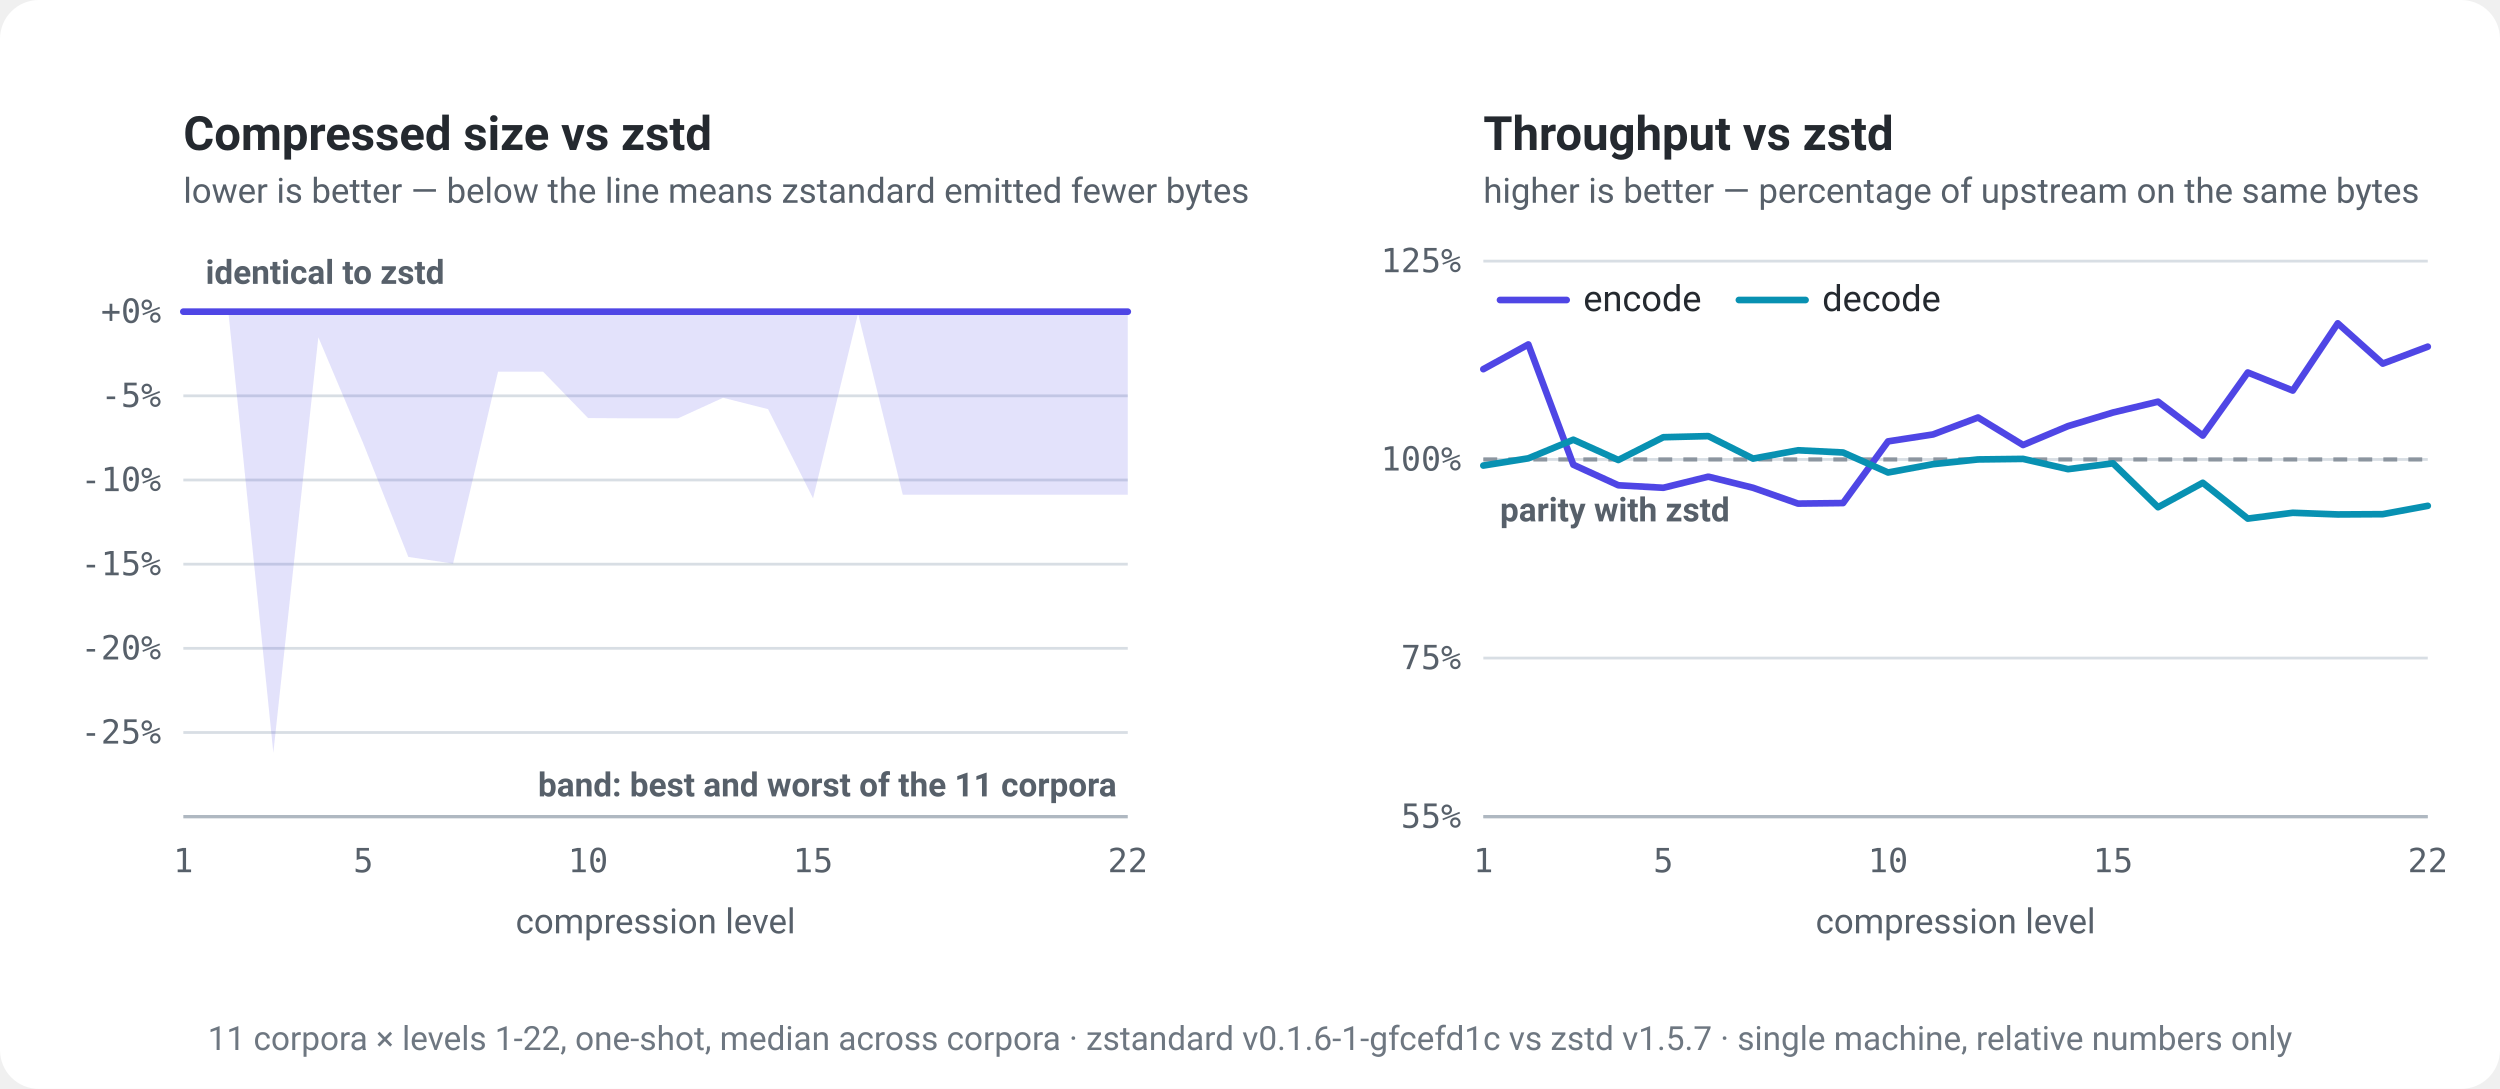
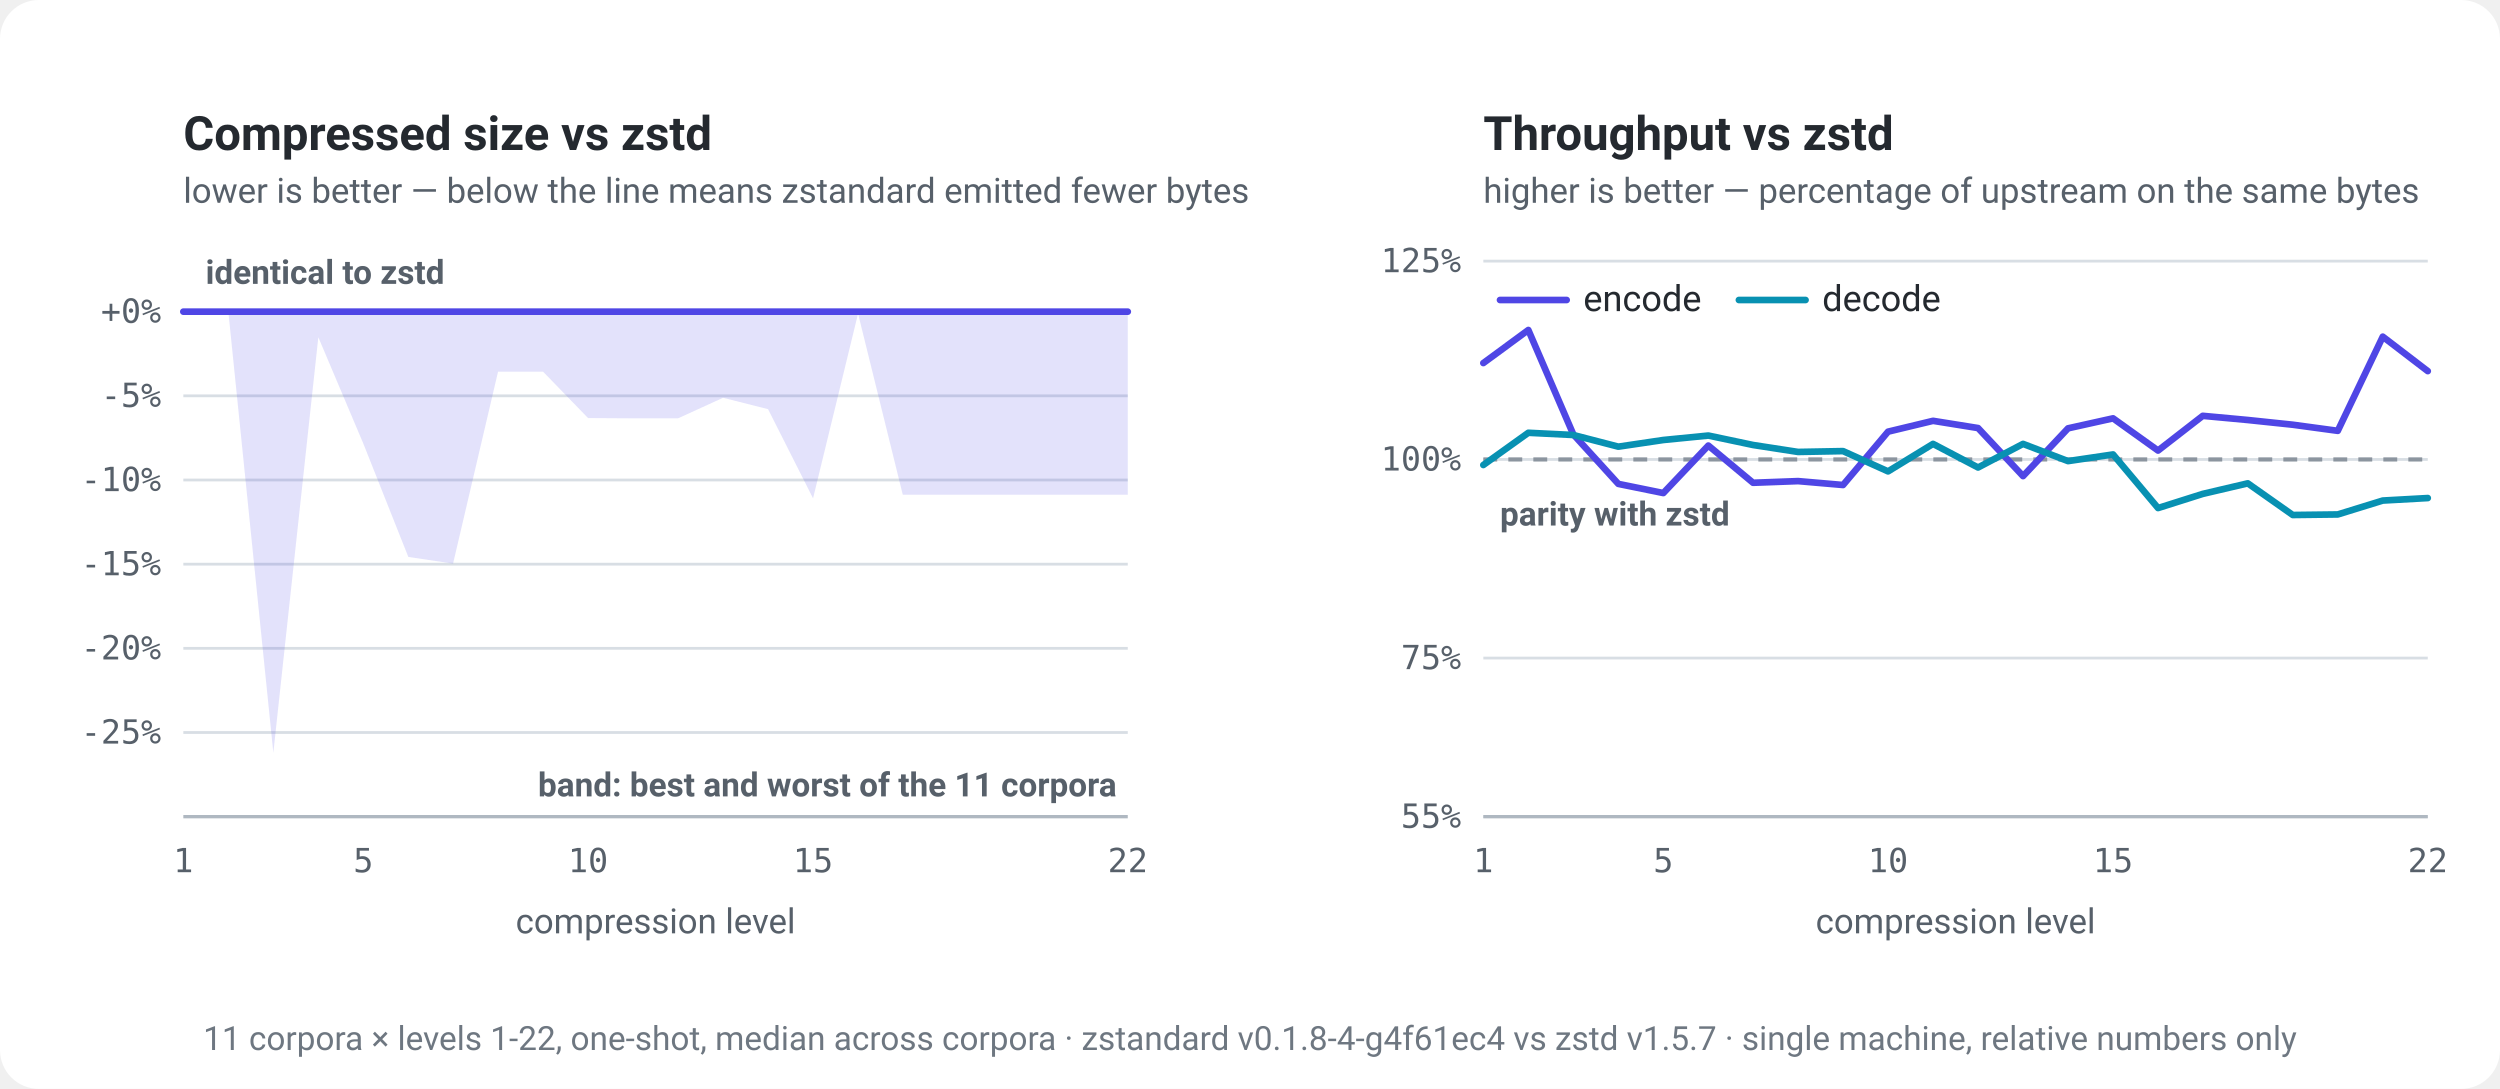
<svg xmlns="http://www.w3.org/2000/svg" viewBox="0 0 900 392" width="900" height="392" role="img" aria-label="Compressed size and throughput compared with upstream zstd across compression levels 1 to 22">
  <defs>
    <style>
      /* Generated by scripts/plot_benchmarks.py -- do not edit by hand.
         Keep markup characters out of this comment: XML does not treat style
         content as CDATA, so a literal angle bracket is parsed as a tag. */
      .page    { fill: #ffffff; }
      .grid    { stroke: #d8dee4; stroke-width: 1; }
      .axis    { stroke: #afb8c1; stroke-width: 1.2; }
      .parity  { stroke: #8c959f; stroke-width: 1.5; stroke-dasharray: 5 4; }
      .bandA   { fill: #4f46e5; fill-opacity: 0.16; }
      .lineA   { fill: none; stroke: #4f46e5; stroke-width: 2.4; stroke-linejoin: round; stroke-linecap: round; }
      .lineB   { fill: none; stroke: #0891b2; stroke-width: 2.4; stroke-linejoin: round; stroke-linecap: round; }
      .ptitle  { font-family: ui-sans-serif, -apple-system, "Segoe UI", Roboto, Helvetica, Arial, sans-serif; font-size: 17px; font-weight: 600; fill: #24292f; }
      .psub    { font-family: ui-sans-serif, -apple-system, "Segoe UI", Roboto, Helvetica, Arial, sans-serif; font-size: 12.5px; fill: #57606a; }
      .ytick   { font-family: ui-monospace, SFMono-Regular, Menlo, Consolas, monospace; font-size: 12px; fill: #57606a; text-anchor: end; }
      .xtick   { font-family: ui-monospace, SFMono-Regular, Menlo, Consolas, monospace; font-size: 12px; fill: #57606a; text-anchor: middle; }
      .axlabel { font-family: ui-sans-serif, -apple-system, "Segoe UI", Roboto, Helvetica, Arial, sans-serif; font-size: 12.5px; fill: #57606a; text-anchor: middle; }
      .legend  { font-family: ui-sans-serif, -apple-system, "Segoe UI", Roboto, Helvetica, Arial, sans-serif; font-size: 13px; fill: #24292f; }
      .note    { font-family: ui-sans-serif, -apple-system, "Segoe UI", Roboto, Helvetica, Arial, sans-serif; font-size: 12px; font-weight: 600; fill: #57606a; }
      .end     { text-anchor: end; }
      .caption { font-family: ui-sans-serif, -apple-system, "Segoe UI", Roboto, Helvetica, Arial, sans-serif; font-size: 12px; fill: #6e7781; text-anchor: middle; }
      @media (prefers-color-scheme: dark) {
        .page    { fill: #0d1117; }
        .grid    { stroke: #262c36; }
        .axis    { stroke: #3d444d; }
        .parity  { stroke: #6e7781; }
        .bandA   { fill: #818cf8; fill-opacity: 0.22; }
        .lineA   { stroke: #818cf8; }
        .lineB   { stroke: #22d3ee; }
        .ptitle  { fill: #e6edf3; }
        .psub    { fill: #9aa4b0; }
        .ytick   { fill: #9aa4b0; }
        .xtick   { fill: #9aa4b0; }
        .axlabel { fill: #9aa4b0; }
        .legend  { fill: #e6edf3; }
        .note    { fill: #9aa4b0; }
        .caption { fill: #8b949e; }
      }
    </style>
  </defs>
  <rect x="0" y="0" width="900" height="392" rx="14" class="page" />
  <text x="66" y="54" class="ptitle">Compressed size vs zstd</text>
  <text x="66" y="73" class="psub">lower is better — below the line means zstandard emitted fewer bytes</text>
  <line x1="66" y1="112.2" x2="406" y2="112.2" class="grid" />
  <text x="58" y="116.2" class="ytick">+0%</text>
  <line x1="66" y1="142.5" x2="406" y2="142.5" class="grid" />
  <text x="58" y="146.5" class="ytick">-5%</text>
  <line x1="66" y1="172.8" x2="406" y2="172.8" class="grid" />
  <text x="58" y="176.8" class="ytick">-10%</text>
  <line x1="66" y1="203.1" x2="406" y2="203.1" class="grid" />
  <text x="58" y="207.1" class="ytick">-15%</text>
  <line x1="66" y1="233.4" x2="406" y2="233.4" class="grid" />
  <text x="58" y="237.4" class="ytick">-20%</text>
  <line x1="66" y1="263.7" x2="406" y2="263.7" class="grid" />
  <text x="58" y="267.7" class="ytick">-25%</text>
  <line x1="66" y1="294" x2="406" y2="294" class="axis" />
  <text x="66.0" y="314" class="xtick">1</text>
  <text x="130.8" y="314" class="xtick">5</text>
  <text x="211.7" y="314" class="xtick">10</text>
  <text x="292.7" y="314" class="xtick">15</text>
  <text x="406.0" y="314" class="xtick">22</text>
  <text x="236" y="336" class="axlabel">compression level</text>
  <path d="M66.0,112.2 L82.2,112.2 L98.4,112.2 L114.6,112.2 L130.8,112.2 L147.0,112.2 L163.1,112.2 L179.3,112.2 L195.5,112.2 L211.7,112.2 L227.9,112.2 L244.1,112.2 L260.3,112.2 L276.5,112.2 L292.7,112.2 L308.9,112.2 L325.0,112.2 L341.2,112.0 L357.4,112.0 L373.6,112.0 L389.8,112.0 L406.0,112.0 L406.0,178.1 L389.8,178.1 L373.6,178.1 L357.4,178.1 L341.2,178.1 L325.0,178.1 L308.9,112.9 L292.7,179.4 L276.5,147.3 L260.3,143.2 L244.1,150.6 L227.9,150.6 L211.7,150.5 L195.5,133.8 L179.3,133.8 L163.1,202.9 L147.0,200.5 L130.8,159.7 L114.6,121.4 L98.4,271.0 L82.2,112.2 L66.0,112.5 Z" class="bandA" />
  <line x1="66" y1="112.2" x2="406" y2="112.2" class="parity" />
  <path d="M66.0,112.2 L82.2,112.2 L98.4,112.2 L114.6,112.2 L130.8,112.2 L147.0,112.2 L163.1,112.2 L179.3,112.2 L195.5,112.2 L211.7,112.2 L227.9,112.2 L244.1,112.2 L260.3,112.2 L276.5,112.2 L292.7,112.2 L308.9,112.2 L325.0,112.2 L341.2,112.2 L357.4,112.2 L373.6,112.2 L389.8,112.2 L406.0,112.2" class="lineA" />
  <text x="74" y="102.2" class="note">identical to zstd</text>
  <text x="402" y="286.7" class="note end">band: best and worst of the 11 corpora</text>
  <text x="534" y="54" class="ptitle">Throughput vs zstd</text>
  <text x="534" y="73" class="psub">higher is better — percentage of upstream on the same bytes</text>
  <line x1="534" y1="94.0" x2="874" y2="94.0" class="grid" />
  <text x="526" y="98.0" class="ytick">125%</text>
  <line x1="534" y1="165.4" x2="874" y2="165.4" class="grid" />
  <text x="526" y="169.4" class="ytick">100%</text>
  <line x1="534" y1="236.9" x2="874" y2="236.9" class="grid" />
  <text x="526" y="240.9" class="ytick">75%</text>
  <line x1="534" y1="294.0" x2="874" y2="294.0" class="grid" />
  <text x="526" y="298.0" class="ytick">55%</text>
  <line x1="534" y1="294" x2="874" y2="294" class="axis" />
  <text x="534.0" y="314" class="xtick">1</text>
  <text x="598.8" y="314" class="xtick">5</text>
  <text x="679.7" y="314" class="xtick">10</text>
  <text x="760.7" y="314" class="xtick">15</text>
  <text x="874.0" y="314" class="xtick">22</text>
  <text x="704" y="336" class="axlabel">compression level</text>
  <line x1="534" y1="165.4" x2="874" y2="165.4" class="parity" />
-   <text x="540.0" y="187.7" class="note">parity with zstd</text>
-   <path d="M534.0,132.9 L550.2,124.0 L566.4,167.3 L582.6,174.7 L598.8,175.6 L615.0,171.6 L631.1,175.6 L647.3,181.3 L663.5,181.1 L679.7,158.9 L695.9,156.4 L712.1,150.3 L728.3,160.2 L744.5,153.4 L760.7,148.5 L776.9,144.6 L793.0,156.8 L809.2,134.1 L825.4,140.6 L841.6,116.4 L857.8,130.9 L874.0,124.8" class="lineA" />
-   <path d="M534.0,167.6 L550.2,165.0 L566.4,158.3 L582.6,165.6 L598.8,157.4 L615.0,157.0 L631.1,165.1 L647.3,162.1 L663.5,162.9 L679.7,170.1 L695.9,167.1 L712.1,165.4 L728.3,165.2 L744.5,168.9 L760.7,166.8 L776.9,182.6 L793.0,173.8 L809.2,186.7 L825.4,184.6 L841.6,185.2 L857.8,185.1 L874.0,182.1" class="lineB" />
+   <text x="540.0" y="189.2" class="note">parity with zstd</text>
+   <path d="M534.0,130.7 L550.2,118.8 L566.4,156.4 L582.6,174.2 L598.8,177.5 L615.0,160.4 L631.1,173.8 L647.3,173.2 L663.5,174.6 L679.7,155.4 L695.9,151.5 L712.1,154.1 L728.3,171.4 L744.5,154.2 L760.7,150.6 L776.9,162.2 L793.0,149.7 L809.2,151.2 L825.4,152.9 L841.6,155.1 L857.8,121.2 L874.0,133.6" class="lineA" />
+   <path d="M534.0,167.4 L550.2,155.8 L566.4,156.6 L582.6,160.8 L598.8,158.4 L615.0,156.8 L631.1,160.2 L647.3,162.7 L663.5,162.4 L679.7,169.7 L695.9,159.8 L712.1,168.3 L728.3,159.8 L744.5,166.0 L760.7,163.6 L776.9,182.9 L793.0,177.8 L809.2,174.0 L825.4,185.4 L841.6,185.2 L857.8,180.2 L874.0,179.3" class="lineB" />
  <line x1="540" y1="108" x2="564" y2="108" class="lineA" />
  <text x="570" y="112" class="legend">encode</text>
  <line x1="626" y1="108" x2="650" y2="108" class="lineB" />
  <text x="656" y="112" class="legend">decode</text>
-   <text x="450" y="378" class="caption">11 corpora × levels 1-22, one-shot, median across corpora · zstandard v0.1.6-1-gfcefd1c vs zstd v1.5.7 · single machine, relative numbers only</text>
+   <text x="450" y="378" class="caption">11 corpora × levels 1-22, one-shot, median across corpora · zstandard v0.1.8-4-g4f61ec4 vs zstd v1.5.7 · single machine, relative numbers only</text>
</svg>
